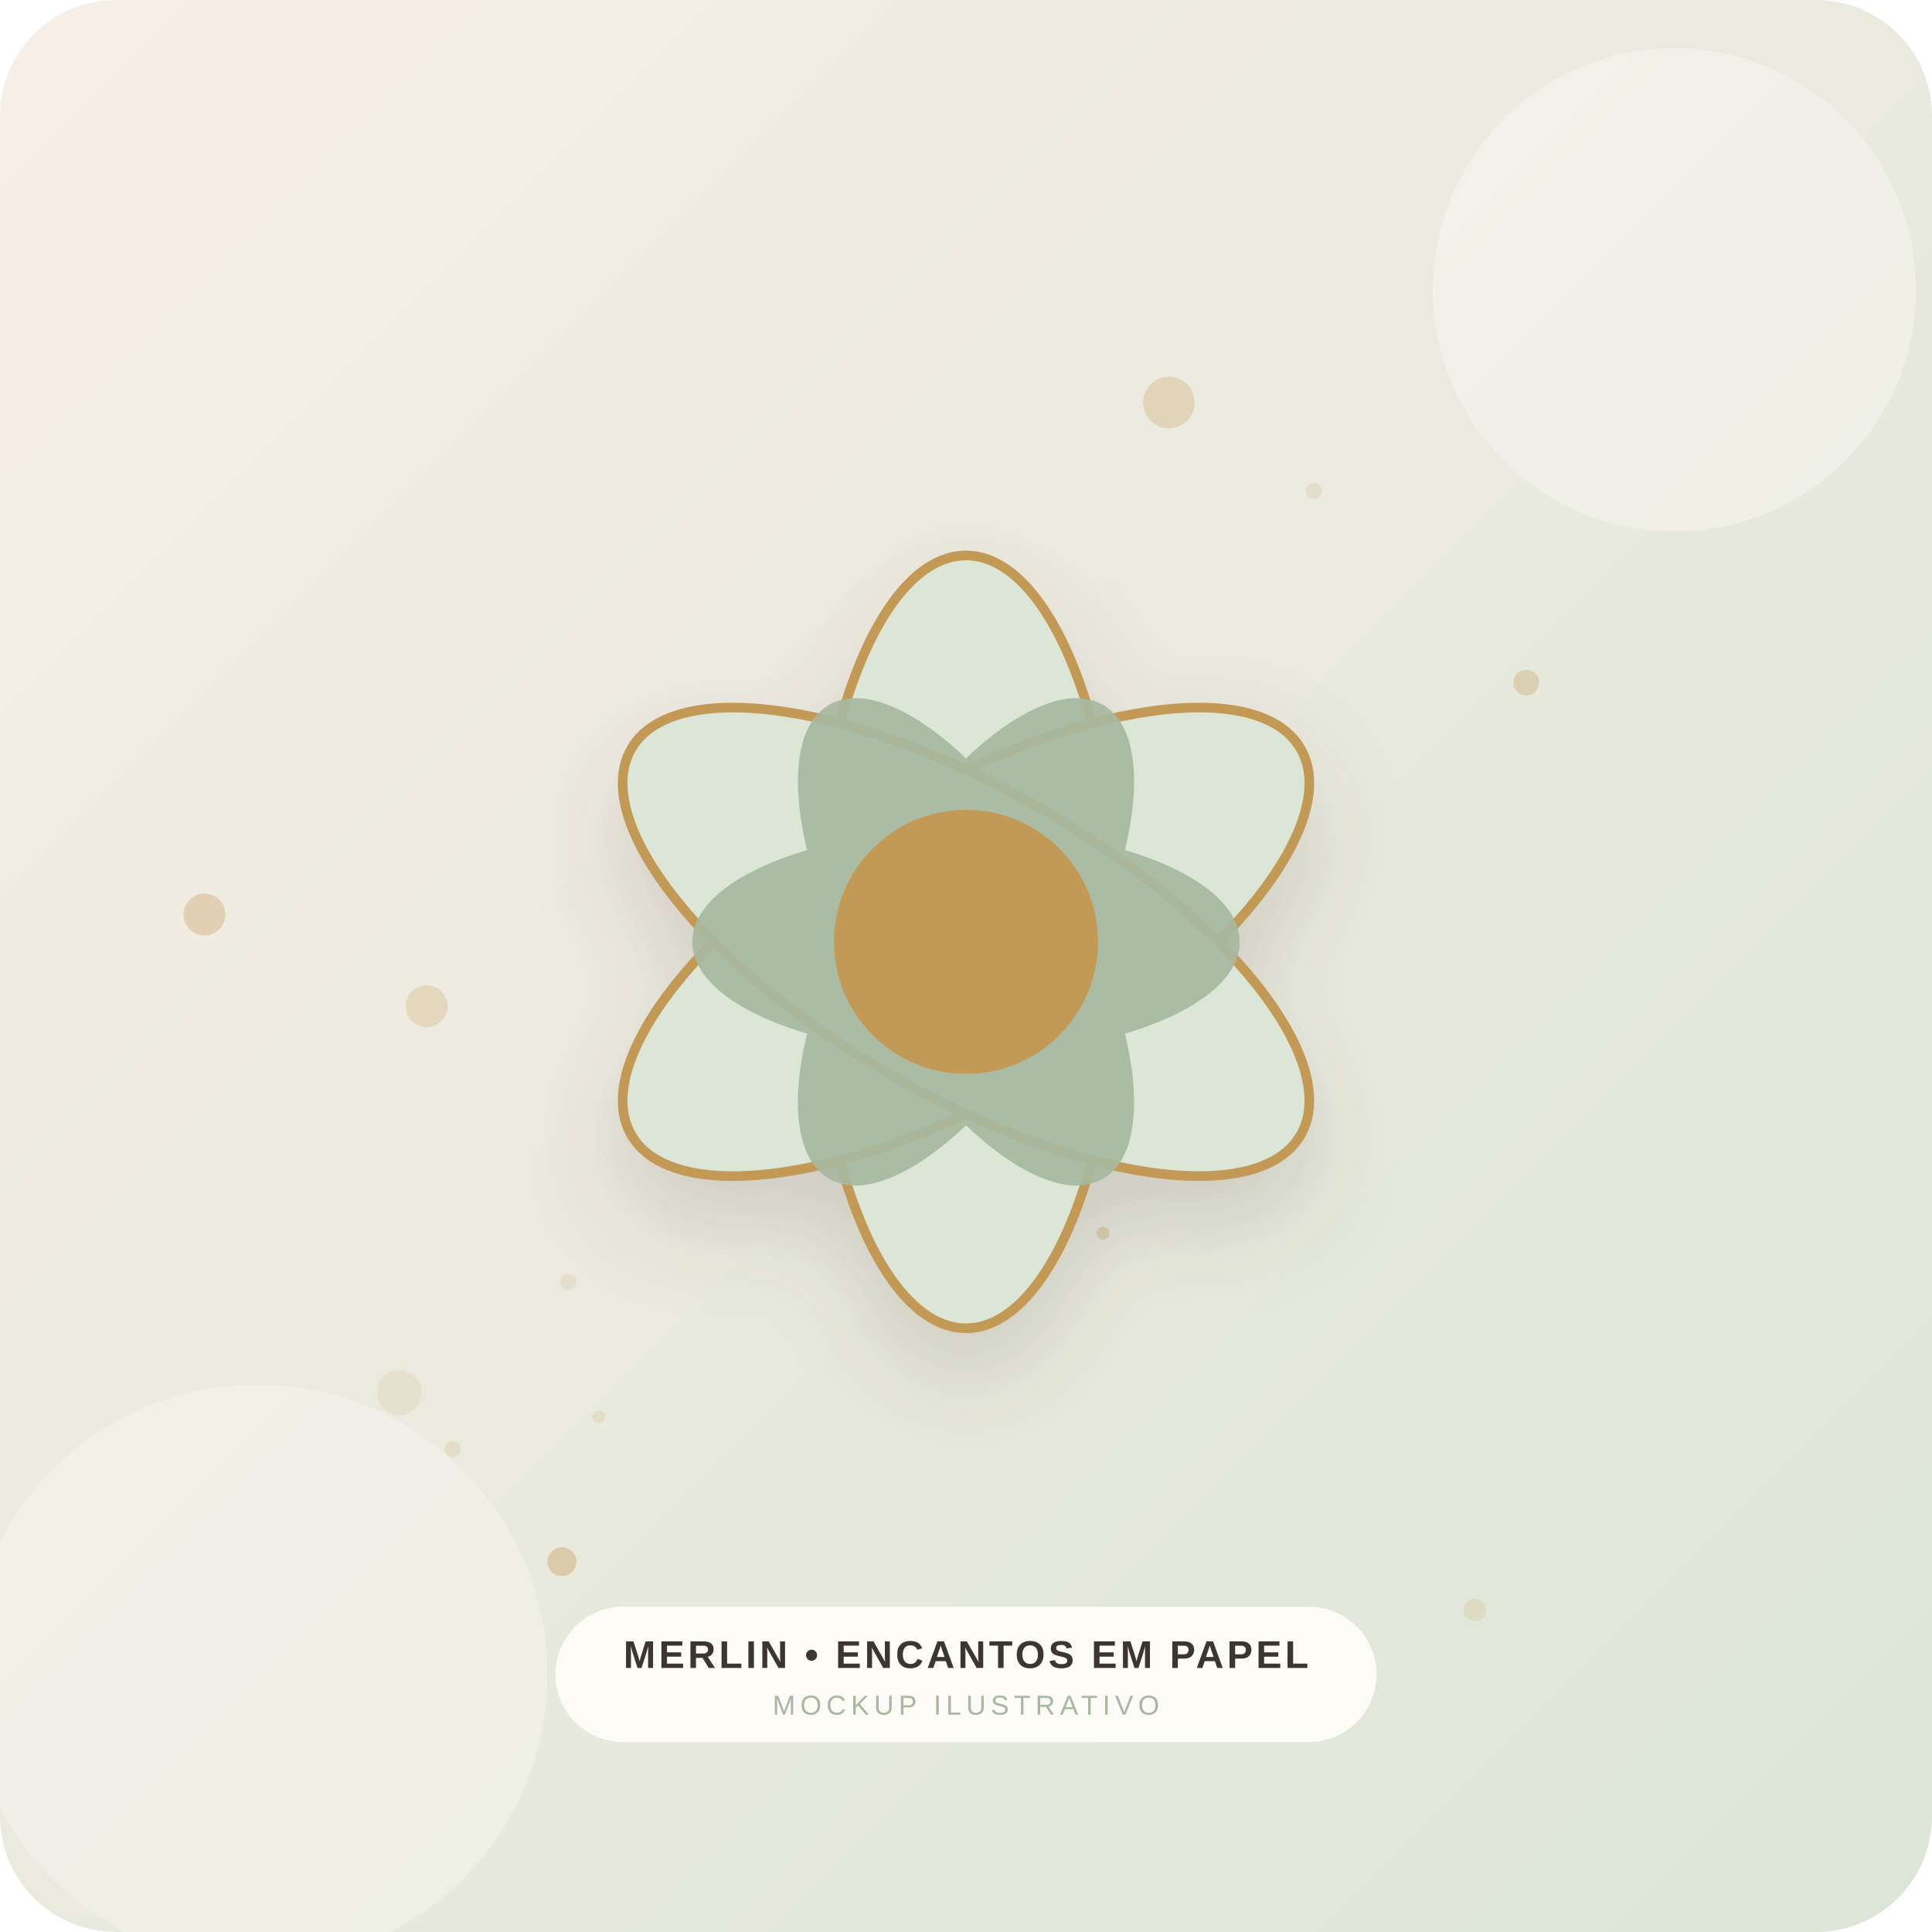
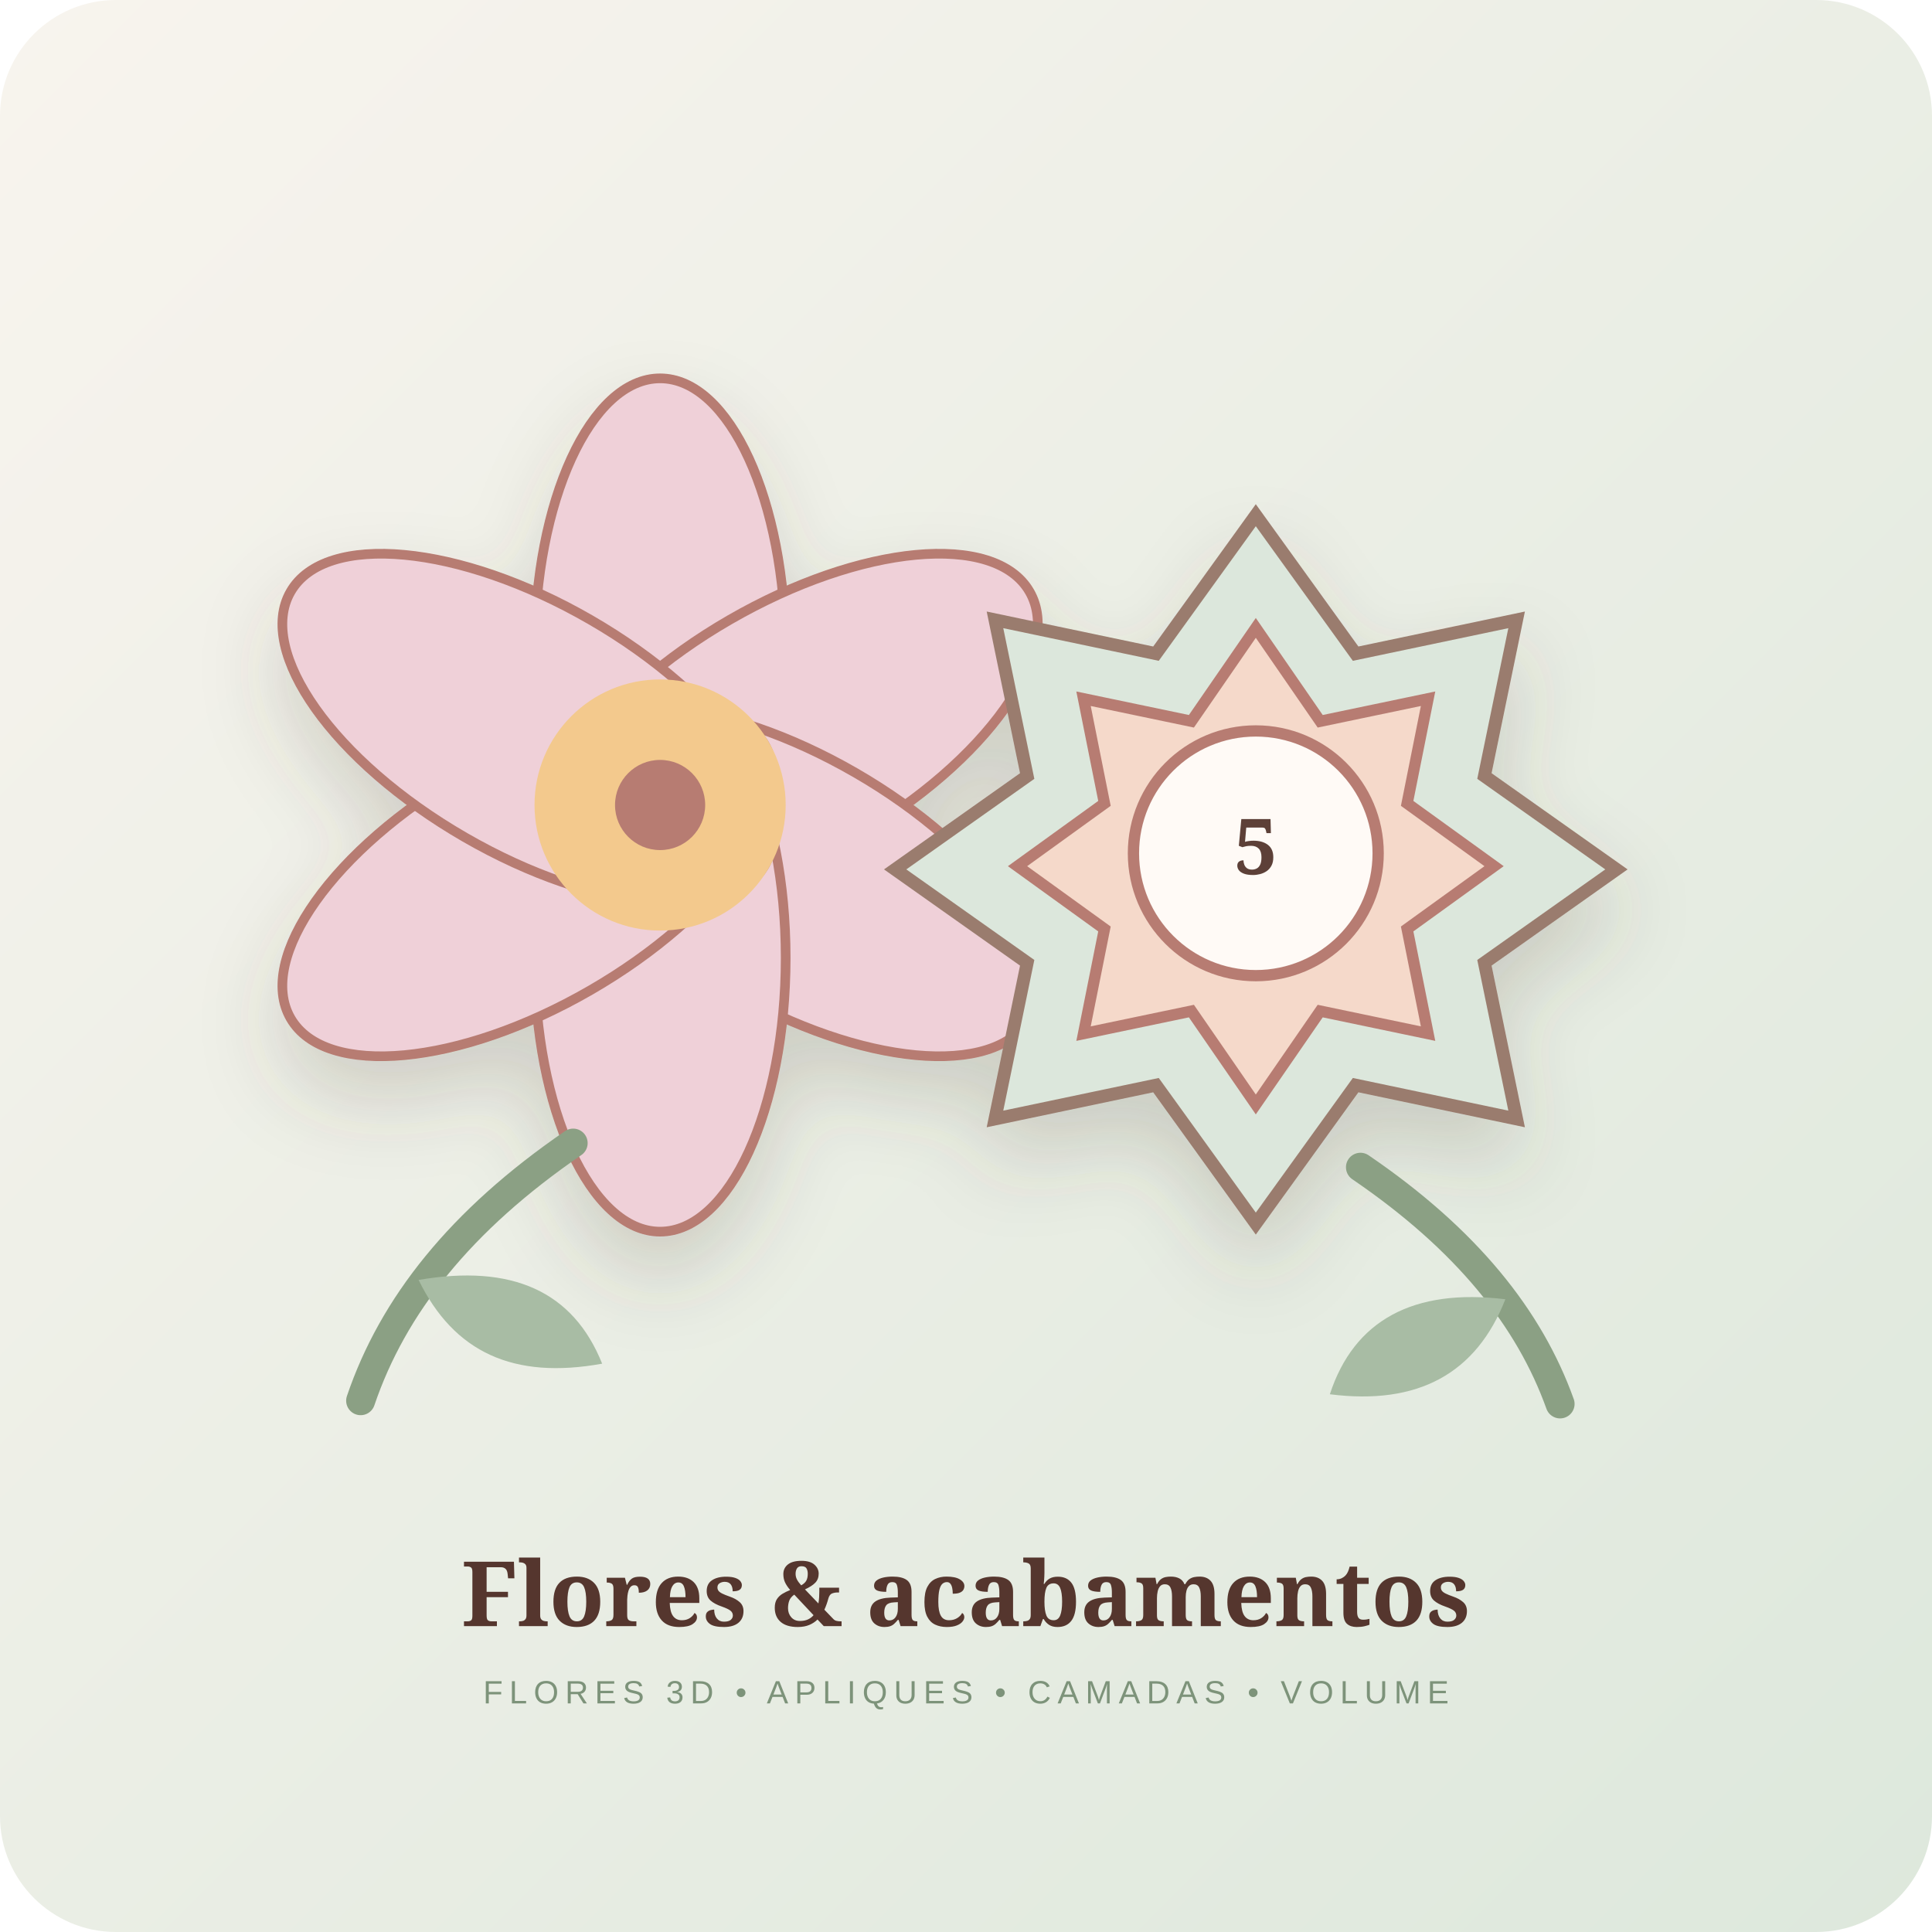
- <svg xmlns="http://www.w3.org/2000/svg" viewBox="0 0 1200 1200" role="img" aria-label="Flores &amp; acabamentos">
+ <svg xmlns="http://www.w3.org/2000/svg" viewBox="0 0 1200 1200" role="img" aria-label="Flores e acabamentos">
  <defs>
-     <linearGradient id="bg" x1="0" y1="0" x2="1" y2="1">
-       <stop stop-color="#f8eee7" />
-       <stop offset="1" stop-color="#dce6d6" />
+     <linearGradient id="bg" x1="0" x2="1" y2="1">
+       <stop stop-color="#f8f4ee" />
+       <stop offset="1" stop-color="#dde8dc" />
    </linearGradient>
-     <filter id="shadow" x="-30%" y="-30%" width="160%" height="160%">
-       <feDropShadow dx="0" dy="28" stdDeviation="28" flood-color="#604b43" flood-opacity=".18" />
+     <filter id="s" x="-35%" y="-35%" width="170%" height="180%">
+       <feDropShadow dx="0" dy="25" stdDeviation="24" flood-color="#574941" flood-opacity=".19" />
    </filter>
  </defs>
  <rect width="1200" height="1200" rx="72" fill="url(#bg)" />
-   <circle cx="1040" cy="180" r="150" fill="#fffdf8" opacity=".35" />
-   <circle cx="160" cy="1040" r="180" fill="#fffdf8" opacity=".3" />
-   <circle cx="248" cy="865" r="14" fill="#c39a55" opacity="0.12" />
-   <circle cx="265" cy="625" r="13" fill="#c39a55" opacity="0.24" />
-   <circle cx="127" cy="568" r="13" fill="#c39a55" opacity="0.34" />
-   <circle cx="948" cy="424" r="8" fill="#c39a55" opacity="0.32" />
-   <circle cx="349" cy="970" r="9" fill="#c39a55" opacity="0.38" />
-   <circle cx="353" cy="796" r="5" fill="#c39a55" opacity="0.15" />
-   <circle cx="695" cy="643" r="15" fill="#c39a55" opacity="0.20" />
-   <circle cx="916" cy="1000" r="7" fill="#c39a55" opacity="0.17" />
-   <circle cx="685" cy="766" r="4" fill="#c39a55" opacity="0.32" />
-   <circle cx="372" cy="880" r="4" fill="#c39a55" opacity="0.16" />
-   <circle cx="588" cy="742" r="10" fill="#c39a55" opacity="0.14" />
-   <circle cx="726" cy="250" r="16" fill="#c39a55" opacity="0.29" />
-   <circle cx="816" cy="305" r="5" fill="#c39a55" opacity="0.17" />
-   <circle cx="281" cy="900" r="5" fill="#c39a55" opacity="0.17" />
-   <g filter="url(#shadow)" transform="translate(600 585)">
-     <g fill="#dce6d6" stroke="#c39a55" stroke-width="6">
-       <ellipse rx="95" ry="240" transform="rotate(0)" />
-       <ellipse rx="95" ry="240" transform="rotate(60)" />
-       <ellipse rx="95" ry="240" transform="rotate(120)" />
+   <g filter="url(#s)">
+     <g transform="translate(410 500)">
+       <g fill="#efd0d8" stroke="#b77c72" stroke-width="6">
+         <ellipse rx="78" ry="170" transform="rotate(0) translate(0 -95)" />
+         <ellipse rx="78" ry="170" transform="rotate(60) translate(0 -95)" />
+         <ellipse rx="78" ry="170" transform="rotate(120) translate(0 -95)" />
+         <ellipse rx="78" ry="170" transform="rotate(180) translate(0 -95)" />
+         <ellipse rx="78" ry="170" transform="rotate(240) translate(0 -95)" />
+         <ellipse rx="78" ry="170" transform="rotate(300) translate(0 -95)" />
+       </g>
+       <circle r="78" fill="#f3c98d" />
+       <circle r="28" fill="#b77c72" />
    </g>
-     <g fill="#a7b8a0" opacity=".92">
-       <ellipse rx="70" ry="170" transform="rotate(30)" />
-       <ellipse rx="70" ry="170" transform="rotate(90)" />
-       <ellipse rx="70" ry="170" transform="rotate(150)" />
+     <g transform="translate(780 530)">
+       <path d="M0-210 62-124 162-145 142-48 224 10 142 68 162 165 62 144 0 230-62 144-162 165-142 68-224 10-142-48-162-145-62-124Z" fill="#dce7dc" stroke="#9a7c6e" stroke-width="8" />
+       <path d="M0-140 40-82 107-96 94-31 148 8 94 47 107 112 40 98 0 156-40 98-107 112-94 47-148 8-94-31-107-96-40-82Z" fill="#f5d9ca" stroke="#b77c72" stroke-width="7" />
+       <circle r="76" fill="#fffaf6" stroke="#b77c72" stroke-width="7" />
+       <text y="13" text-anchor="middle" fill="#5d4139" font-family="Georgia,serif" font-size="48" font-weight="700">5</text>
    </g>
-     <circle r="82" fill="#c39a55" />
  </g>
-   <g transform="translate(600 1040)" text-anchor="middle">
-     <rect x="-255" y="-42" width="510" height="84" rx="42" fill="#fffdf8" opacity=".91" />
-     <text y="-4" fill="#3c3531" font-family="Arial,Helvetica,sans-serif" font-size="24" font-weight="700" letter-spacing="2">MERLIN • ENCANTOS EM PAPEL</text>
-     <text y="25" fill="#a7b8a0" font-family="Arial,Helvetica,sans-serif" font-size="17" letter-spacing="3">MOCKUP ILUSTRATIVO</text>
-   </g>
+   <path d="M356 710c-70 48-112 101-132 160M845 725c66 45 105 94 124 147" fill="none" stroke="#8ba084" stroke-width="18" stroke-linecap="round" />
+   <path d="M260 795c58-10 96 7 114 52-55 10-92-7-114-52ZM935 807c-57-7-94 13-109 59 55 7 91-13 109-59Z" fill="#a8bca4" />
+   <text x="600" y="1010" text-anchor="middle" fill="#55362e" font-family="Georgia,serif" font-size="56" font-weight="700">Flores &amp; acabamentos</text>
+   <text x="600" y="1058" text-anchor="middle" fill="#7d937a" font-family="Arial,sans-serif" font-size="20" letter-spacing="4">FLORES 3D • APLIQUES • CAMADAS • VOLUME</text>
</svg>
